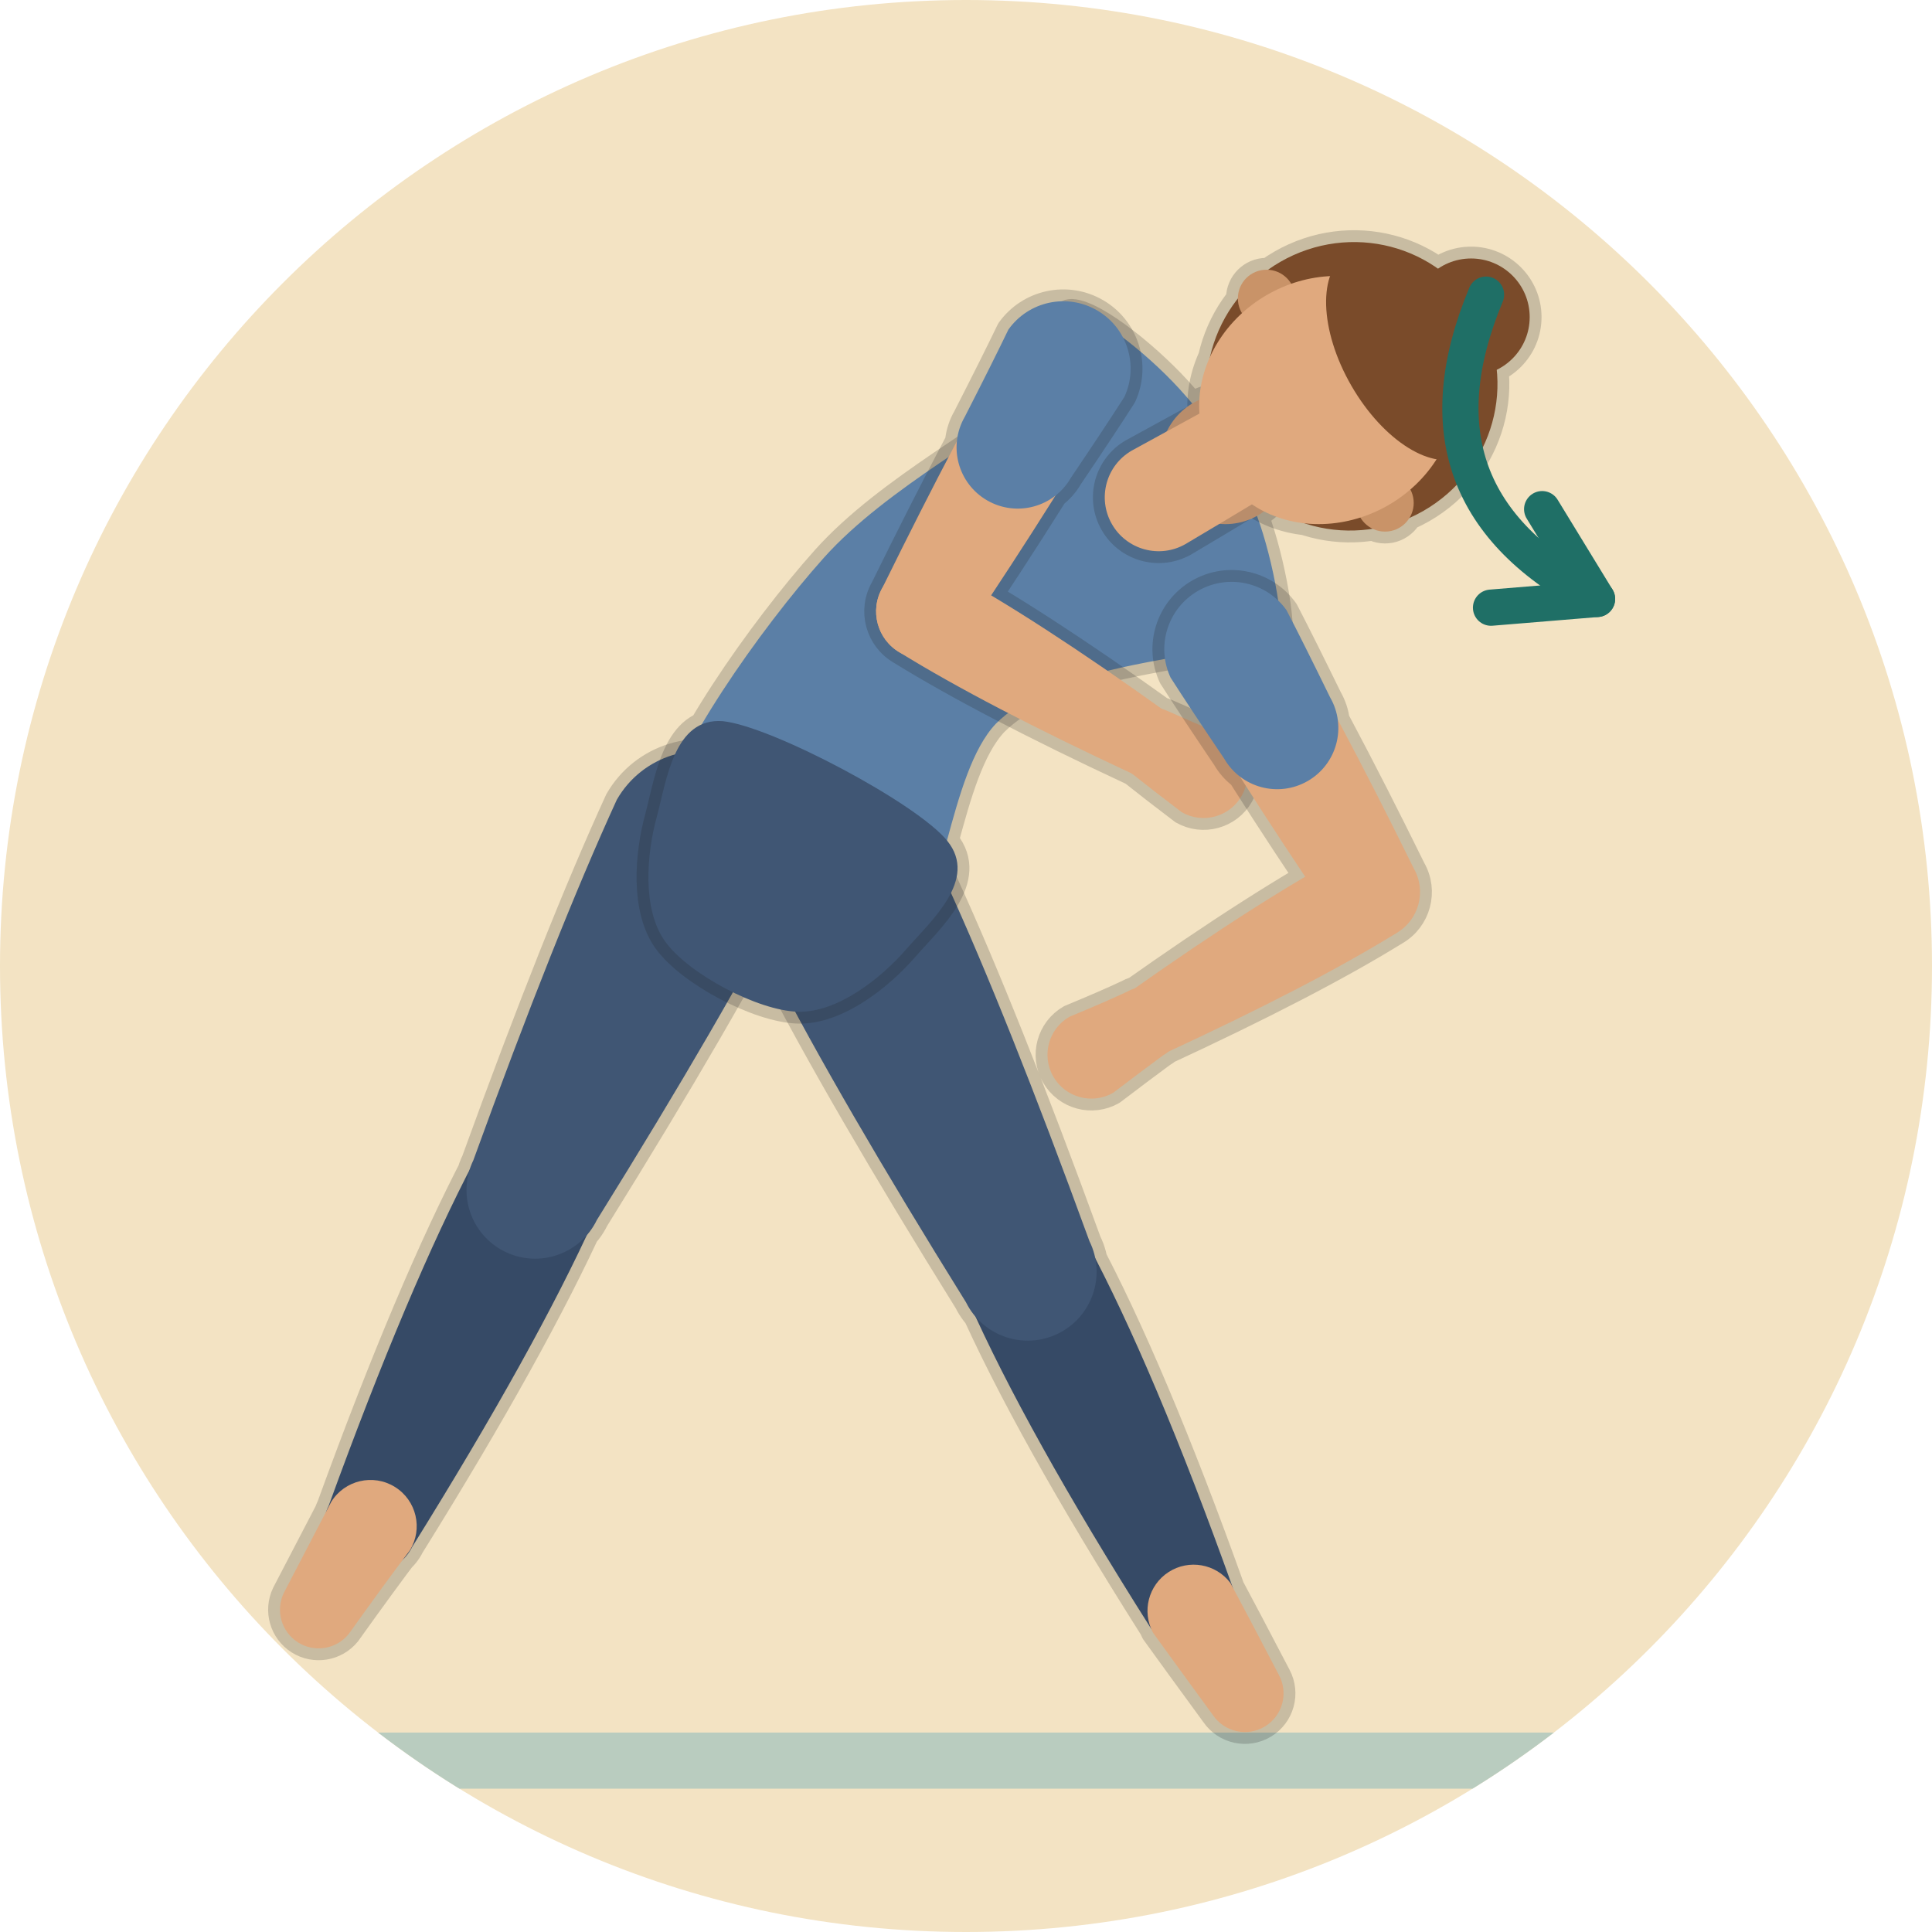
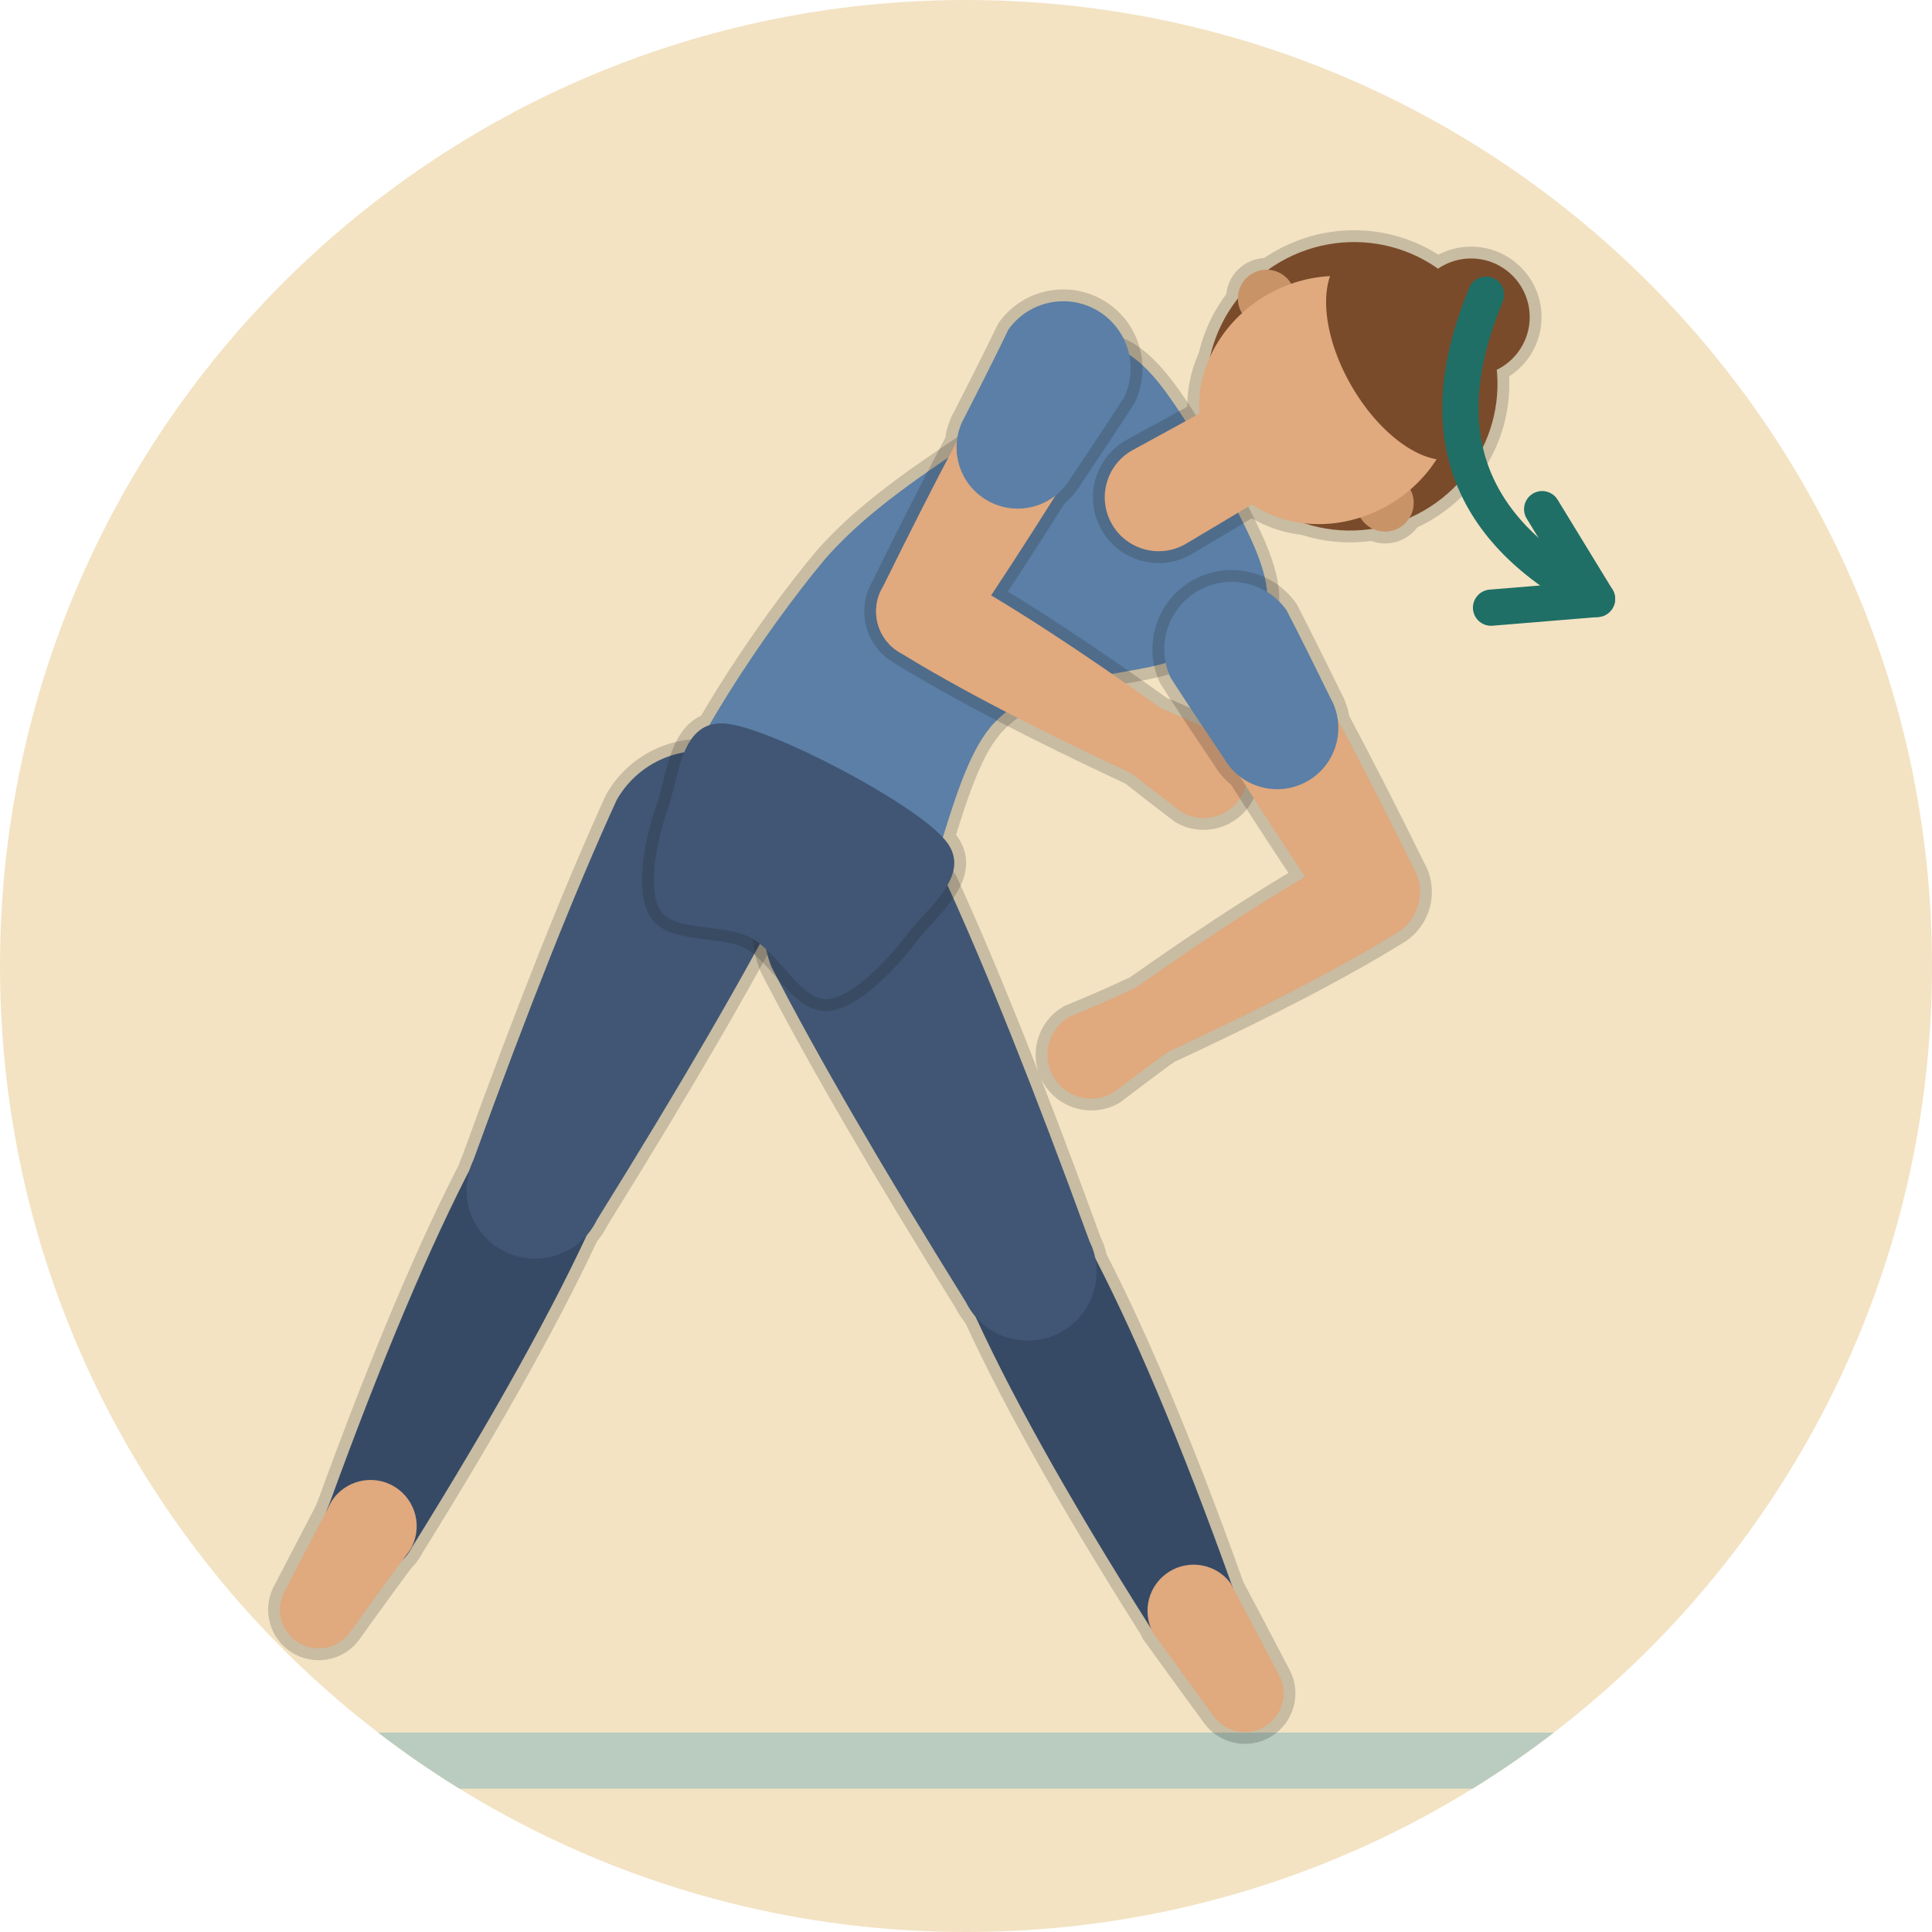
<svg xmlns="http://www.w3.org/2000/svg" viewBox="0 0 200 200" width="400" height="400" role="img" aria-label="Figure facing forward in a wide stance with hands on hips and the torso leaning over to one side.">
  <circle cx="100" cy="100" r="100" fill="#F3E3C3" />
  <clipPath id="czsphyd">
    <circle cx="100" cy="100" r="100" />
  </clipPath>
  <g clip-path="url(#czsphyd)">
    <g transform="translate(100.0 180.0) scale(1.291)">
      <rect x="-65.611" y="-0.5" width="131.222" height="4.5" rx="2.2" fill="#B9CCBF" />
      <g>
        <path d="M-39.4 -46.4Q-44.7 -36.3 -51.1 -18.7A3.7 3.7 0 0 0 -44.4 -15.4Q-34.5 -31.3 -29.8 -41.7A5.3 5.3 0 0 0 -39.4 -46.4ZM-28.0 -75.3Q-32.9 -64.6 -39.5 -46.4A5.5 5.5 0 0 0 -29.6 -41.6Q-19.4 -58.0 -14.0 -68.5A7.8 7.8 0 0 0 -28.0 -75.3ZM-50.9 -19.0Q-52.3 -16.3 -54.7 -11.7A3.1 3.1 0 0 0 -49.5 -8.4Q-46.5 -12.6 -44.6 -15.1A3.7 3.7 0 0 0 -50.9 -19.0Z" fill="#1E1F1D" stroke="#1E1F1D" stroke-width="1.9" stroke-linejoin="round" opacity="0.2" />
        <path d="M-39.4 -46.4Q-44.7 -36.3 -51.1 -18.7A3.7 3.7 0 0 0 -44.4 -15.4Q-34.5 -31.3 -29.8 -41.7A5.3 5.3 0 0 0 -39.4 -46.4Z" fill="#364A66" />
        <path d="M-28.0 -75.3Q-32.9 -64.6 -39.5 -46.4A5.5 5.5 0 0 0 -29.6 -41.6Q-19.4 -58.0 -14.0 -68.5A7.8 7.8 0 0 0 -28.0 -75.3Z" fill="#405674" />
        <path d="M-50.9 -19.0Q-52.3 -16.3 -54.7 -11.7A3.1 3.1 0 0 0 -49.5 -8.4Q-46.5 -12.6 -44.6 -15.1A3.7 3.7 0 0 0 -50.9 -19.0Z" fill="#E0A97E" />
      </g>
      <g>
        <path d="M0.2 -35.1Q4.8 -24.7 14.8 -8.9A3.7 3.7 0 0 0 21.4 -12.1Q15.1 -29.7 9.7 -39.8A5.3 5.3 0 0 0 0.2 -35.1ZM-15.6 -61.9Q-10.2 -51.4 0.0 -35.0A5.5 5.5 0 0 0 9.9 -39.9Q3.3 -58.0 -1.6 -68.7A7.8 7.8 0 0 0 -15.6 -61.9ZM15.0 -8.5Q16.8 -6.0 19.8 -1.9A3.1 3.1 0 0 0 25.1 -5.1Q22.7 -9.7 21.2 -12.5A3.7 3.7 0 0 0 15.0 -8.5Z" fill="#1E1F1D" stroke="#1E1F1D" stroke-width="1.9" stroke-linejoin="round" opacity="0.2" />
        <path d="M0.2 -35.1Q4.8 -24.7 14.8 -8.9A3.7 3.7 0 0 0 21.4 -12.1Q15.1 -29.7 9.7 -39.8A5.3 5.3 0 0 0 0.2 -35.1Z" fill="#364A66" />
        <path d="M-15.6 -61.9Q-10.2 -51.4 0.0 -35.0A5.5 5.5 0 0 0 9.9 -39.9Q3.3 -58.0 -1.6 -68.7A7.8 7.8 0 0 0 -15.6 -61.9Z" fill="#405674" />
        <path d="M15.0 -8.5Q16.8 -6.0 19.8 -1.9A3.1 3.1 0 0 0 25.1 -5.1Q22.7 -9.7 21.2 -12.5A3.7 3.7 0 0 0 15.0 -8.5Z" fill="#E0A97E" />
      </g>
      <g>
-         <path d="M-24.5 -73.8C-23.6 -78.9 -16.5 -89.0 -11.4 -94.7C-6.3 -100.4 2.5 -104.8 5.9 -108.1C9.2 -111.4 6.6 -114.5 8.5 -114.5C10.5 -114.4 15.1 -110.6 17.6 -107.7C20.1 -104.9 22.4 -100.9 23.6 -97.3C24.8 -93.7 25.9 -87.8 24.9 -86.1C24.0 -84.4 21.8 -87.8 18.1 -87.0C14.3 -86.2 6.3 -85.3 2.4 -81.4C-1.4 -77.4 -1.8 -66.3 -5.1 -63.4C-8.4 -60.6 -13.9 -62.5 -17.2 -64.2C-20.4 -65.9 -25.5 -68.7 -24.5 -73.8ZM-24.8 -73.9C-24.0 -76.9 -23.4 -81.9 -19.5 -81.6C-15.6 -81.2 -3.9 -75.0 -1.5 -72.0C1.0 -68.9 -2.8 -65.6 -4.8 -63.3C-6.8 -61.0 -10.3 -58.2 -13.5 -58.3C-16.7 -58.4 -22.2 -61.3 -24.1 -63.9C-26.0 -66.5 -25.6 -71.0 -24.8 -73.9ZM20.8 -97.4A5.2 5.2 0.0 1 0 20.8 -107.8A5.2 5.2 0.0 1 0 20.8 -97.4Z" fill="#1E1F1D" stroke="#1E1F1D" stroke-width="1.9" stroke-linejoin="round" opacity="0.2" />
-         <path d="M-24.5 -73.8C-23.6 -78.9 -16.5 -89.0 -11.4 -94.7C-6.3 -100.4 2.5 -104.8 5.9 -108.1C9.2 -111.4 6.6 -114.5 8.5 -114.5C10.5 -114.4 15.1 -110.6 17.6 -107.7C20.1 -104.9 22.4 -100.9 23.6 -97.3C24.8 -93.7 25.9 -87.8 24.9 -86.1C24.0 -84.4 21.8 -87.8 18.1 -87.0C14.3 -86.2 6.3 -85.3 2.4 -81.4C-1.4 -77.4 -1.8 -66.3 -5.1 -63.4C-8.4 -60.6 -13.9 -62.5 -17.2 -64.2C-20.4 -65.9 -25.5 -68.7 -24.5 -73.8Z" fill="#5B7FA6" />
-         <path d="M-24.8 -73.9C-24.0 -76.9 -23.4 -81.9 -19.5 -81.6C-15.6 -81.2 -3.9 -75.0 -1.5 -72.0C1.0 -68.9 -2.8 -65.6 -4.8 -63.3C-6.8 -61.0 -10.3 -58.2 -13.5 -58.3C-16.7 -58.4 -22.2 -61.3 -24.1 -63.9C-26.0 -66.5 -25.6 -71.0 -24.8 -73.9Z" fill="#405674" />
-         <path d="M20.8 -97.4A5.2 5.2 0.0 1 0 20.8 -107.8A5.2 5.2 0.0 1 0 20.8 -97.4Z" fill="#E0A97E" />
+         <path d="M-24.0 -73.5C-23.1 -78.4 -16.0 -89.0 -11.3 -94.6C-6.5 -100.1 0.9 -103.9 4.3 -106.8C7.8 -109.6 7.7 -111.3 9.6 -111.6C11.4 -112.0 13.1 -111.6 15.4 -108.8C17.7 -106.0 22.1 -98.3 23.4 -94.9C24.7 -91.5 24.2 -89.9 23.0 -88.4C21.8 -87.0 19.6 -87.5 16.1 -86.3C12.7 -85.2 5.9 -85.3 2.3 -81.5C-1.4 -77.7 -2.5 -66.5 -5.6 -63.7C-8.8 -61.0 -13.6 -63.4 -16.7 -65.1C-19.8 -66.7 -24.9 -68.6 -24.0 -73.5ZM-23.9 -74.6C-23.0 -77.1 -22.9 -81.8 -19.2 -81.4C-15.5 -81.0 -4.1 -75.0 -1.7 -72.1C0.7 -69.3 -3.2 -66.6 -4.8 -64.4C-6.4 -62.3 -9.2 -59.4 -11.2 -59.3C-13.3 -59.3 -15.0 -63.0 -17.2 -64.2C-19.4 -65.4 -23.4 -64.7 -24.5 -66.4C-25.6 -68.1 -24.8 -72.1 -23.9 -74.6Z" fill="#1E1F1D" stroke="#1E1F1D" stroke-width="1.9" stroke-linejoin="round" opacity="0.2" />
+         <path d="M-24.0 -73.5C-23.1 -78.4 -16.0 -89.0 -11.3 -94.6C-6.5 -100.1 0.9 -103.9 4.3 -106.8C7.8 -109.6 7.7 -111.3 9.6 -111.6C11.4 -112.0 13.1 -111.6 15.4 -108.8C17.7 -106.0 22.1 -98.3 23.4 -94.9C24.7 -91.5 24.2 -89.9 23.0 -88.4C21.8 -87.0 19.6 -87.5 16.1 -86.3C12.7 -85.2 5.9 -85.3 2.3 -81.5C-1.4 -77.7 -2.5 -66.5 -5.6 -63.7C-8.8 -61.0 -13.6 -63.4 -16.7 -65.1C-19.8 -66.7 -24.9 -68.6 -24.0 -73.5Z" fill="#5B7FA6" />
+         <path d="M-23.9 -74.6C-23.0 -77.1 -22.9 -81.8 -19.2 -81.4C-15.5 -81.0 -4.1 -75.0 -1.7 -72.1C0.7 -69.3 -3.2 -66.6 -4.8 -64.4C-6.4 -62.3 -9.2 -59.4 -11.2 -59.3C-13.3 -59.3 -15.0 -63.0 -17.2 -64.2C-19.4 -65.4 -23.4 -64.7 -24.5 -66.4C-25.6 -68.1 -24.8 -72.1 -23.9 -74.6Z" fill="#405674" />
      </g>
      <g>
        <path d="M4.0 -112.6Q-0.4 -105.1 -6.7 -92.3A3.8 3.8 0 0 0 -0.1 -88.5Q7.8 -100.3 12.1 -107.9A4.7 4.7 0 0 0 4.0 -112.6ZM3.4 -113.0Q2.1 -110.3 -0.1 -106.0A4.9 4.9 0 0 0 8.4 -101.1Q11.1 -105.1 12.7 -107.6A5.4 5.4 0 0 0 3.4 -113.0ZM-5.3 -87.1Q1.5 -82.9 13.3 -77.4A2.8 2.8 0 0 0 16.1 -82.3Q5.5 -89.9 -1.5 -93.7A3.8 3.8 0 0 0 -5.3 -87.1ZM13.3 -77.4Q14.8 -76.2 17.3 -74.3A3.5 3.5 0 0 0 20.8 -80.4Q18.0 -81.6 16.2 -82.4A2.9 2.9 0 0 0 13.3 -77.4Z" fill="#1E1F1D" stroke="#1E1F1D" stroke-width="1.9" stroke-linejoin="round" opacity="0.2" />
        <path d="M4.0 -112.6Q-0.4 -105.1 -6.7 -92.3A3.8 3.8 0 0 0 -0.1 -88.5Q7.8 -100.3 12.1 -107.9A4.7 4.7 0 0 0 4.0 -112.6Z" fill="#E0A97E" />
        <path d="M3.4 -113.0Q2.1 -110.3 -0.1 -106.0A4.9 4.9 0 0 0 8.4 -101.1Q11.1 -105.1 12.7 -107.6A5.4 5.4 0 0 0 3.4 -113.0Z" fill="#5B7FA6" />
        <path d="M-5.3 -87.1Q1.5 -82.9 13.3 -77.4A2.8 2.8 0 0 0 16.1 -82.3Q5.5 -89.9 -1.5 -93.7A3.8 3.8 0 0 0 -5.3 -87.1Z" fill="#E0A97E" />
        <path d="M13.3 -77.4Q14.8 -76.2 17.3 -74.3A3.5 3.5 0 0 0 20.8 -80.4Q18.0 -81.6 16.2 -82.4A2.9 2.9 0 0 0 13.3 -77.4Z" fill="#E0A97E" />
      </g>
      <g>
        <path d="M17.0 -85.4Q21.3 -77.8 29.3 -66.0A3.8 3.8 0 0 0 35.9 -69.8Q29.6 -82.6 25.1 -90.1A4.7 4.7 0 0 0 17.0 -85.4ZM16.4 -85.1Q18.0 -82.6 20.7 -78.6A4.9 4.9 0 0 0 29.2 -83.5Q27.1 -87.8 25.7 -90.5A5.4 5.4 0 0 0 16.4 -85.1ZM30.7 -71.1Q23.6 -67.3 13.0 -59.8A2.8 2.8 0 0 0 15.8 -54.9Q27.7 -60.4 34.5 -64.6A3.8 3.8 0 0 0 30.7 -71.1ZM12.9 -59.9Q11.2 -59.1 8.3 -57.9A3.5 3.5 0 0 0 11.8 -51.8Q14.3 -53.7 15.8 -54.8A2.9 2.9 0 0 0 12.9 -59.9Z" fill="#1E1F1D" stroke="#1E1F1D" stroke-width="1.9" stroke-linejoin="round" opacity="0.2" />
        <path d="M17.0 -85.4Q21.3 -77.8 29.3 -66.0A3.8 3.8 0 0 0 35.9 -69.8Q29.6 -82.6 25.1 -90.1A4.7 4.7 0 0 0 17.0 -85.4Z" fill="#E0A97E" />
        <path d="M16.4 -85.1Q18.0 -82.6 20.7 -78.6A4.9 4.9 0 0 0 29.2 -83.5Q27.1 -87.8 25.7 -90.5A5.4 5.4 0 0 0 16.4 -85.1Z" fill="#5B7FA6" />
        <path d="M30.7 -71.1Q23.6 -67.3 13.0 -59.8A2.8 2.8 0 0 0 15.8 -54.9Q27.7 -60.4 34.5 -64.6A3.8 3.8 0 0 0 30.7 -71.1Z" fill="#E0A97E" />
        <path d="M12.9 -59.9Q11.2 -59.1 8.3 -57.9A3.5 3.5 0 0 0 11.8 -51.8Q14.3 -53.7 15.8 -54.8A2.9 2.9 0 0 0 12.9 -59.9Z" fill="#E0A97E" />
      </g>
      <g>
        <path d="M17.6 -95.8Q23.0 -99.0 31.7 -104.3A4.0 4.0 0 0 0 27.7 -111.2Q18.8 -106.3 13.3 -103.3A4.3 4.3 0 0 0 17.6 -95.8ZM40.5 -109.3A4.7 4.7 0.0 1 0 40.5 -118.7A4.7 4.7 0.0 1 0 40.5 -109.3ZM20.8 -102.6A11.5 11.7 60.0 1 0 41.1 -114.3A11.5 11.7 60.0 1 0 20.8 -102.6ZM33.6 -96.8A2.3 2.3 0.0 1 0 33.6 -101.4A2.3 2.3 0.0 1 0 33.6 -96.8ZM24.1 -113.2A2.3 2.3 0.0 1 0 24.1 -117.8A2.3 2.3 0.0 1 0 24.1 -113.2ZM20.1 -102.2A9.2 10.3 60.0 1 0 37.9 -112.5A9.2 10.3 60.0 1 0 20.1 -102.2ZM30.9 -108.5A9.3 5.0 60.0 1 0 39.6 -113.5A9.3 5.0 60.0 1 0 30.9 -108.5Z" fill="#1E1F1D" stroke="#1E1F1D" stroke-width="1.9" stroke-linejoin="round" opacity="0.2" />
        <path d="M17.6 -95.8Q23.0 -99.0 31.7 -104.3A4.0 4.0 0 0 0 27.7 -111.2Q18.8 -106.3 13.3 -103.3A4.3 4.3 0 0 0 17.6 -95.8Z" fill="#E0A97E" />
        <path d="M40.5 -109.3A4.7 4.7 0.0 1 0 40.5 -118.7A4.7 4.7 0.0 1 0 40.5 -109.3Z" fill="#7A4B2A" />
        <path d="M20.8 -102.6A11.5 11.7 60.0 1 0 41.1 -114.3A11.5 11.7 60.0 1 0 20.8 -102.6Z" fill="#7A4B2A" />
        <path d="M33.6 -96.8A2.3 2.3 0.0 1 0 33.6 -101.4A2.3 2.3 0.0 1 0 33.6 -96.8Z" fill="#C99368" />
        <path d="M24.1 -113.2A2.3 2.3 0.0 1 0 24.1 -117.8A2.3 2.3 0.0 1 0 24.1 -113.2Z" fill="#C99368" />
        <path d="M20.1 -102.2A9.2 10.3 60.0 1 0 37.9 -112.5A9.2 10.3 60.0 1 0 20.1 -102.2Z" fill="#E0A97E" />
        <path d="M30.9 -108.5A9.3 5.0 60.0 1 0 39.6 -113.5A9.3 5.0 60.0 1 0 30.9 -108.5Z" fill="#7A4B2A" />
      </g>
      <g fill="none" stroke="#1F6F66" stroke-width="2.904" stroke-linecap="round" stroke-linejoin="round">
        <path d="M41.7 -115.8Q34.9 -99.5 50.6 -91.4" />
        <path d="M42.1 -90.7L50.6 -91.4L46.2 -98.6" />
      </g>
    </g>
  </g>
</svg>
